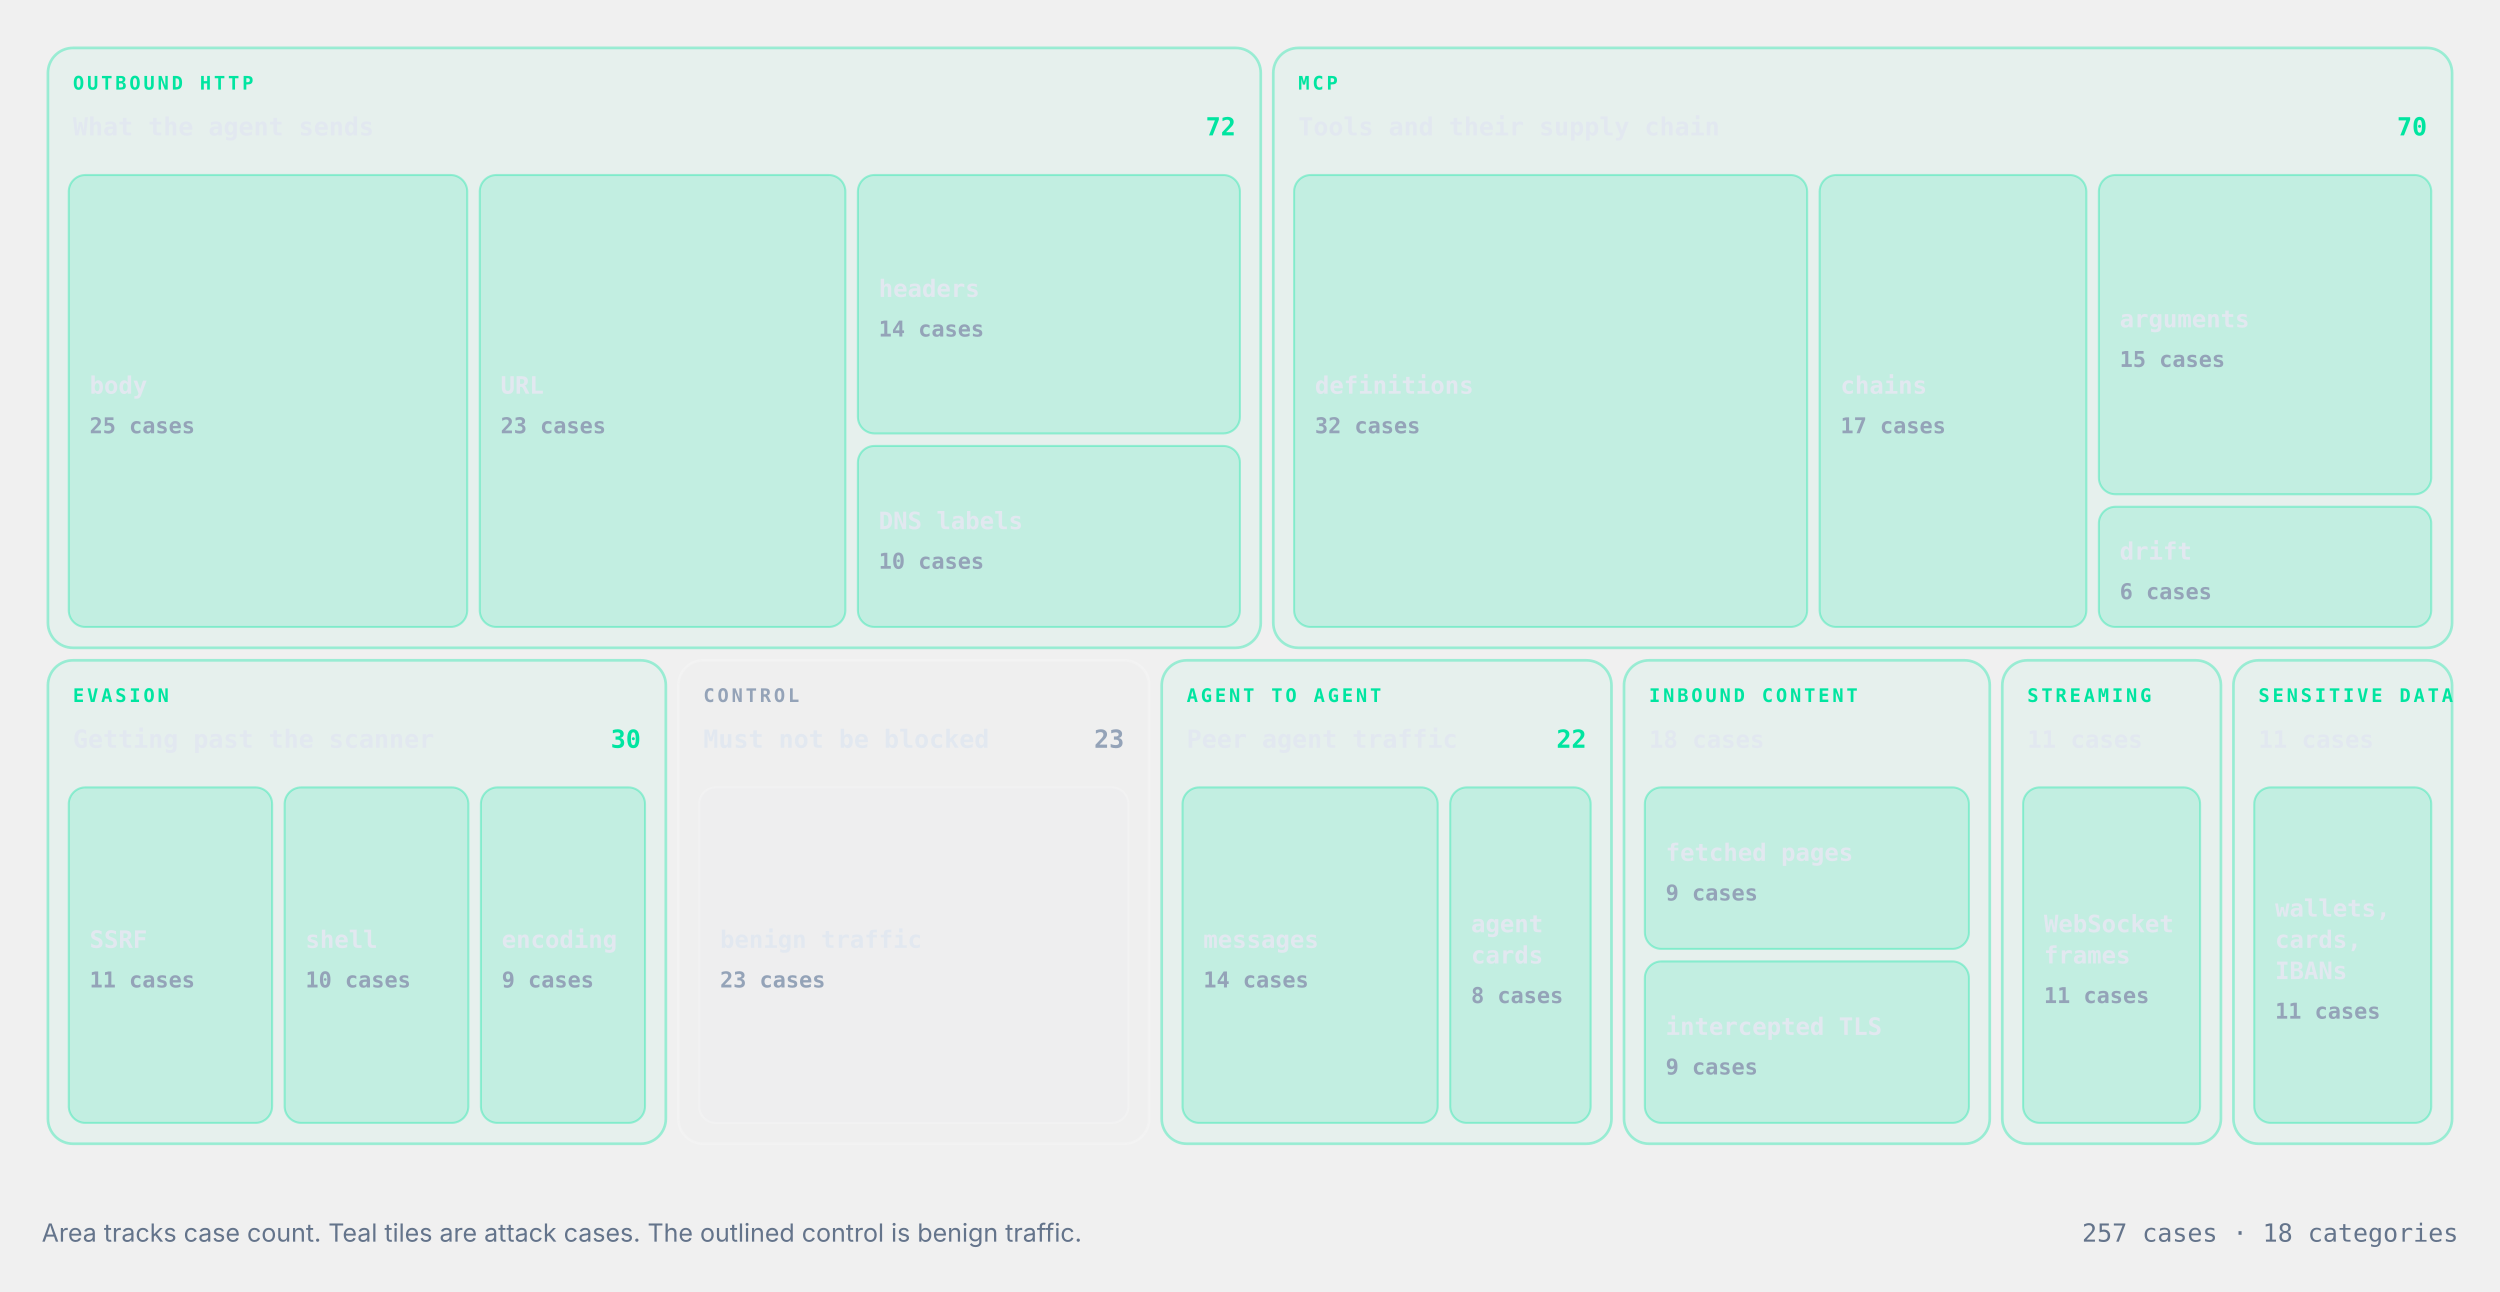
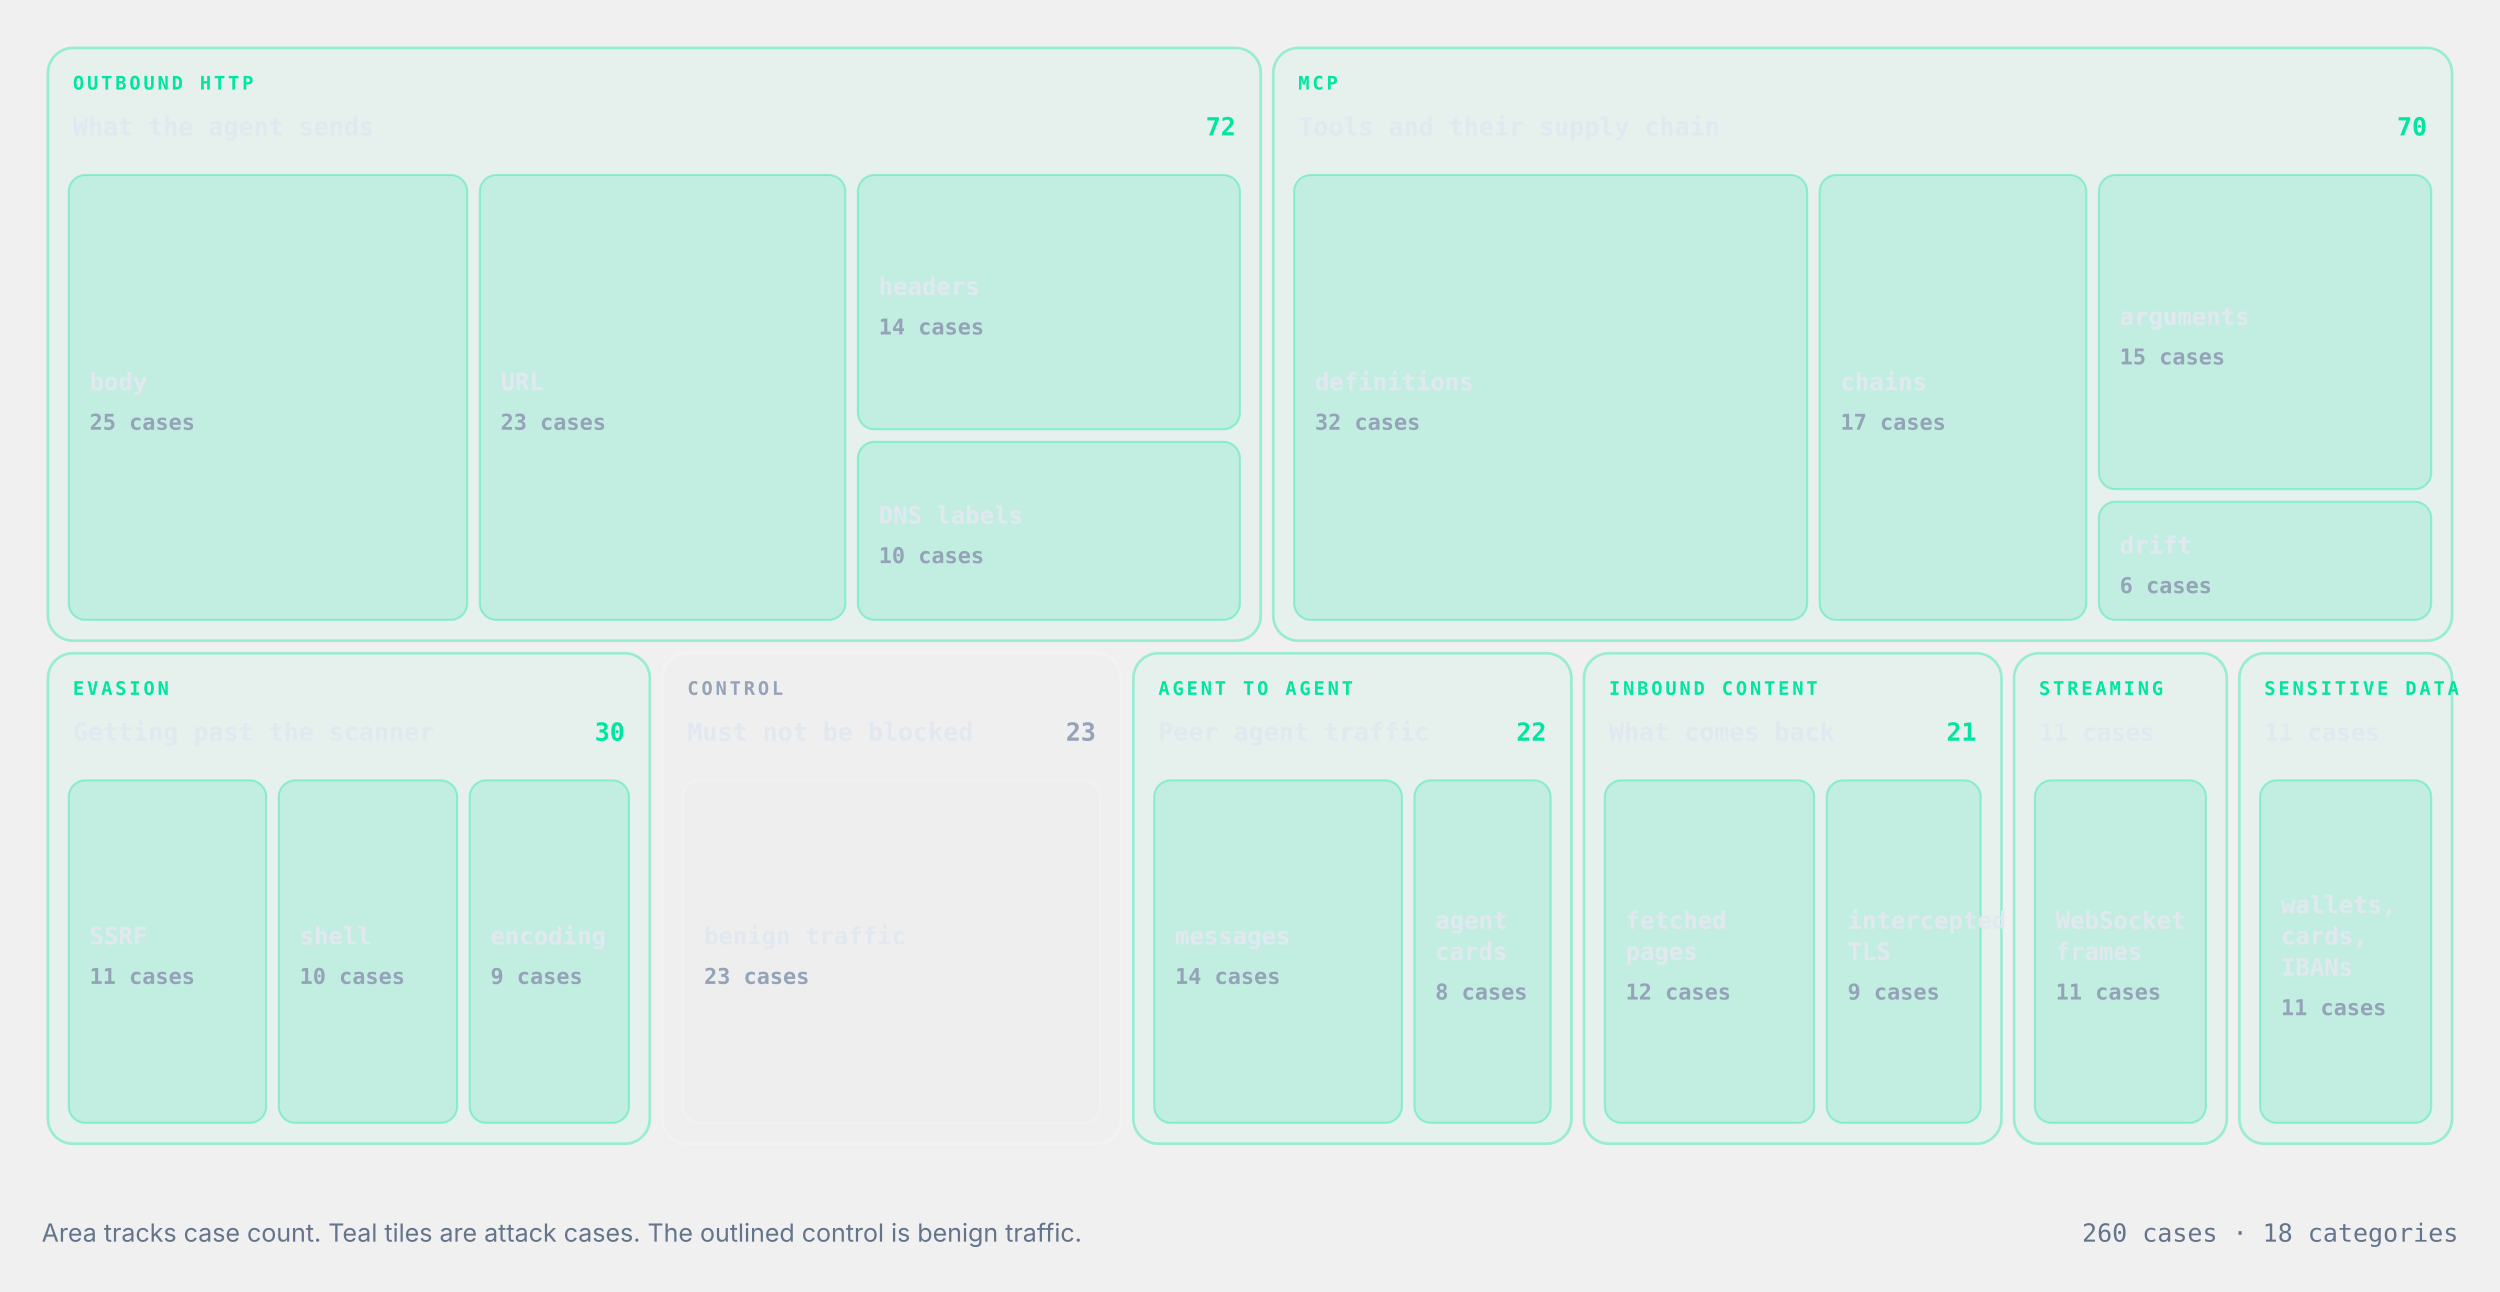
- <svg xmlns="http://www.w3.org/2000/svg" width="1200" height="620" viewBox="0 0 1200 620" role="img" aria-label="The corpus as a treemap where area is case count. Groups by attacked surface: What the agent sends 72 cases, What comes back 18 cases, Tools and their supply chain 70 cases, Peer agent traffic 22 cases, Long-lived connections 11 cases, Getting past the scanner 30 cases, High-value payloads 11 cases, Must not be blocked 23 cases. The benign control group is outlined because it is scored on the false-positive axis.">
-   <rect x="23" y="23" width="582.17" height="287.95" rx="12" fill="#00e5a0" fill-opacity="0.045" stroke="#00e5a0" stroke-opacity="0.35" stroke-width="1.3" data-role="coverage-group" data-group="outbound http" data-count="72" />
-   <rect x="33" y="84" width="191.28" height="216.95" rx="8" fill="#00e5a0" fill-opacity="0.16" stroke="#00e5a0" stroke-opacity="0.35" stroke-width="1" data-role="coverage-category" data-category="request_body" data-count="25" />
-   <text x="43" y="188.97" font-family="'JetBrains Mono', 'JetBrainsMono Nerd Font', 'Fira Code', ui-monospace, SFMono-Regular, Menlo, monospace" font-size="11.5" fill="#e2e8f0" font-weight="650">body</text>
-   <text x="43" y="207.97" font-family="'JetBrains Mono', 'JetBrainsMono Nerd Font', 'Fira Code', ui-monospace, SFMono-Regular, Menlo, monospace" font-size="10.5" fill="#94a3b8" font-weight="600">25 cases</text>
-   <rect x="230.28" y="84" width="175.5" height="216.95" rx="8" fill="#00e5a0" fill-opacity="0.16" stroke="#00e5a0" stroke-opacity="0.35" stroke-width="1" data-role="coverage-category" data-category="url" data-count="23" />
-   <text x="240.28" y="188.97" font-family="'JetBrains Mono', 'JetBrainsMono Nerd Font', 'Fira Code', ui-monospace, SFMono-Regular, Menlo, monospace" font-size="11.5" fill="#e2e8f0" font-weight="650">URL</text>
-   <text x="240.28" y="207.97" font-family="'JetBrains Mono', 'JetBrainsMono Nerd Font', 'Fira Code', ui-monospace, SFMono-Regular, Menlo, monospace" font-size="10.5" fill="#94a3b8" font-weight="600">23 cases</text>
-   <rect x="411.78" y="84" width="183.39" height="124.05" rx="8" fill="#00e5a0" fill-opacity="0.16" stroke="#00e5a0" stroke-opacity="0.35" stroke-width="1" data-role="coverage-category" data-category="headers" data-count="14" />
-   <text x="421.78" y="142.53" font-family="'JetBrains Mono', 'JetBrainsMono Nerd Font', 'Fira Code', ui-monospace, SFMono-Regular, Menlo, monospace" font-size="11.5" fill="#e2e8f0" font-weight="650">headers</text>
-   <text x="421.78" y="161.53" font-family="'JetBrains Mono', 'JetBrainsMono Nerd Font', 'Fira Code', ui-monospace, SFMono-Regular, Menlo, monospace" font-size="10.5" fill="#94a3b8" font-weight="600">14 cases</text>
-   <rect x="411.78" y="214.05" width="183.39" height="86.89" rx="8" fill="#00e5a0" fill-opacity="0.16" stroke="#00e5a0" stroke-opacity="0.35" stroke-width="1" data-role="coverage-category" data-category="hostname_exfiltration" data-count="10" />
-   <text x="421.78" y="254" font-family="'JetBrains Mono', 'JetBrainsMono Nerd Font', 'Fira Code', ui-monospace, SFMono-Regular, Menlo, monospace" font-size="11.5" fill="#e2e8f0" font-weight="650">DNS labels</text>
-   <text x="421.78" y="273" font-family="'JetBrains Mono', 'JetBrainsMono Nerd Font', 'Fira Code', ui-monospace, SFMono-Regular, Menlo, monospace" font-size="10.5" fill="#94a3b8" font-weight="600">10 cases</text>
+ <svg xmlns="http://www.w3.org/2000/svg" width="1200" height="620" viewBox="0 0 1200 620" role="img" aria-label="The corpus as a treemap where area is case count. Groups by attacked surface: What the agent sends 72 cases, What comes back 21 cases, Tools and their supply chain 70 cases, Peer agent traffic 22 cases, Long-lived connections 11 cases, Getting past the scanner 30 cases, High-value payloads 11 cases, Must not be blocked 23 cases. The benign control group is outlined because it is scored on the false-positive axis.">
+   <rect x="23" y="23" width="582.17" height="284.55" rx="12" fill="#00e5a0" fill-opacity="0.045" stroke="#00e5a0" stroke-opacity="0.35" stroke-width="1.3" data-role="coverage-group" data-group="outbound http" data-count="72" />
+   <rect x="33" y="84" width="191.28" height="213.55" rx="8" fill="#00e5a0" fill-opacity="0.16" stroke="#00e5a0" stroke-opacity="0.35" stroke-width="1" data-role="coverage-category" data-category="request_body" data-count="25" />
+   <text x="43" y="187.28" font-family="'JetBrains Mono', 'JetBrainsMono Nerd Font', 'Fira Code', ui-monospace, SFMono-Regular, Menlo, monospace" font-size="11.5" fill="#e2e8f0" font-weight="650">body</text>
+   <text x="43" y="206.28" font-family="'JetBrains Mono', 'JetBrainsMono Nerd Font', 'Fira Code', ui-monospace, SFMono-Regular, Menlo, monospace" font-size="10.5" fill="#94a3b8" font-weight="600">25 cases</text>
+   <rect x="230.28" y="84" width="175.5" height="213.55" rx="8" fill="#00e5a0" fill-opacity="0.16" stroke="#00e5a0" stroke-opacity="0.35" stroke-width="1" data-role="coverage-category" data-category="url" data-count="23" />
+   <text x="240.28" y="187.28" font-family="'JetBrains Mono', 'JetBrainsMono Nerd Font', 'Fira Code', ui-monospace, SFMono-Regular, Menlo, monospace" font-size="11.5" fill="#e2e8f0" font-weight="650">URL</text>
+   <text x="240.28" y="206.28" font-family="'JetBrains Mono', 'JetBrainsMono Nerd Font', 'Fira Code', ui-monospace, SFMono-Regular, Menlo, monospace" font-size="10.5" fill="#94a3b8" font-weight="600">23 cases</text>
+   <rect x="411.78" y="84" width="183.39" height="122.07" rx="8" fill="#00e5a0" fill-opacity="0.16" stroke="#00e5a0" stroke-opacity="0.35" stroke-width="1" data-role="coverage-category" data-category="headers" data-count="14" />
+   <text x="421.78" y="141.54" font-family="'JetBrains Mono', 'JetBrainsMono Nerd Font', 'Fira Code', ui-monospace, SFMono-Regular, Menlo, monospace" font-size="11.5" fill="#e2e8f0" font-weight="650">headers</text>
+   <text x="421.78" y="160.54" font-family="'JetBrains Mono', 'JetBrainsMono Nerd Font', 'Fira Code', ui-monospace, SFMono-Regular, Menlo, monospace" font-size="10.5" fill="#94a3b8" font-weight="600">14 cases</text>
+   <rect x="411.78" y="212.07" width="183.39" height="85.48" rx="8" fill="#00e5a0" fill-opacity="0.16" stroke="#00e5a0" stroke-opacity="0.35" stroke-width="1" data-role="coverage-category" data-category="hostname_exfiltration" data-count="10" />
+   <text x="421.78" y="251.31" font-family="'JetBrains Mono', 'JetBrainsMono Nerd Font', 'Fira Code', ui-monospace, SFMono-Regular, Menlo, monospace" font-size="11.5" fill="#e2e8f0" font-weight="650">DNS labels</text>
+   <text x="421.78" y="270.31" font-family="'JetBrains Mono', 'JetBrainsMono Nerd Font', 'Fira Code', ui-monospace, SFMono-Regular, Menlo, monospace" font-size="10.5" fill="#94a3b8" font-weight="600">10 cases</text>
  <text x="35" y="43" font-family="'JetBrains Mono', 'JetBrainsMono Nerd Font', 'Fira Code', ui-monospace, SFMono-Regular, Menlo, monospace" font-size="9" fill="#00e5a0" font-weight="600" letter-spacing="0.15em">OUTBOUND HTTP</text>
  <text x="35" y="65" font-family="'JetBrains Mono', 'JetBrainsMono Nerd Font', 'Fira Code', ui-monospace, SFMono-Regular, Menlo, monospace" font-size="12" fill="#e2e8f0" font-weight="700">What the agent sends</text>
  <text x="593.17" y="65" font-family="'JetBrains Mono', 'JetBrainsMono Nerd Font', 'Fira Code', ui-monospace, SFMono-Regular, Menlo, monospace" font-size="12" fill="#00e5a0" font-weight="700" text-anchor="end">72</text>
-   <rect x="611.17" y="23" width="565.83" height="287.95" rx="12" fill="#00e5a0" fill-opacity="0.045" stroke="#00e5a0" stroke-opacity="0.35" stroke-width="1.3" data-role="coverage-group" data-group="mcp" data-count="70" />
-   <rect x="621.17" y="84" width="246.27" height="216.95" rx="8" fill="#00e5a0" fill-opacity="0.16" stroke="#00e5a0" stroke-opacity="0.35" stroke-width="1" data-role="coverage-category" data-category="mcp_tool" data-count="32" />
-   <text x="631.17" y="188.97" font-family="'JetBrains Mono', 'JetBrainsMono Nerd Font', 'Fira Code', ui-monospace, SFMono-Regular, Menlo, monospace" font-size="11.5" fill="#e2e8f0" font-weight="650">definitions</text>
-   <text x="631.17" y="207.97" font-family="'JetBrains Mono', 'JetBrainsMono Nerd Font', 'Fira Code', ui-monospace, SFMono-Regular, Menlo, monospace" font-size="10.5" fill="#94a3b8" font-weight="600">32 cases</text>
-   <rect x="873.43" y="84" width="128.02" height="216.95" rx="8" fill="#00e5a0" fill-opacity="0.16" stroke="#00e5a0" stroke-opacity="0.35" stroke-width="1" data-role="coverage-category" data-category="mcp_chain" data-count="17" />
-   <text x="883.43" y="188.97" font-family="'JetBrains Mono', 'JetBrainsMono Nerd Font', 'Fira Code', ui-monospace, SFMono-Regular, Menlo, monospace" font-size="11.5" fill="#e2e8f0" font-weight="650">chains</text>
-   <text x="883.43" y="207.97" font-family="'JetBrains Mono', 'JetBrainsMono Nerd Font', 'Fira Code', ui-monospace, SFMono-Regular, Menlo, monospace" font-size="10.5" fill="#94a3b8" font-weight="600">17 cases</text>
-   <rect x="1007.45" y="84" width="159.55" height="153.25" rx="8" fill="#00e5a0" fill-opacity="0.16" stroke="#00e5a0" stroke-opacity="0.35" stroke-width="1" data-role="coverage-category" data-category="mcp_input" data-count="15" />
-   <text x="1017.45" y="157.12" font-family="'JetBrains Mono', 'JetBrainsMono Nerd Font', 'Fira Code', ui-monospace, SFMono-Regular, Menlo, monospace" font-size="11.5" fill="#e2e8f0" font-weight="650">arguments</text>
-   <text x="1017.45" y="176.12" font-family="'JetBrains Mono', 'JetBrainsMono Nerd Font', 'Fira Code', ui-monospace, SFMono-Regular, Menlo, monospace" font-size="10.5" fill="#94a3b8" font-weight="600">15 cases</text>
-   <rect x="1007.45" y="243.25" width="159.55" height="57.7" rx="8" fill="#00e5a0" fill-opacity="0.16" stroke="#00e5a0" stroke-opacity="0.35" stroke-width="1" data-role="coverage-category" data-category="mcp_drift" data-count="6" />
-   <text x="1017.45" y="268.6" font-family="'JetBrains Mono', 'JetBrainsMono Nerd Font', 'Fira Code', ui-monospace, SFMono-Regular, Menlo, monospace" font-size="11.5" fill="#e2e8f0" font-weight="650">drift</text>
-   <text x="1017.45" y="287.6" font-family="'JetBrains Mono', 'JetBrainsMono Nerd Font', 'Fira Code', ui-monospace, SFMono-Regular, Menlo, monospace" font-size="10.5" fill="#94a3b8" font-weight="600">6 cases</text>
+   <rect x="611.17" y="23" width="565.83" height="284.55" rx="12" fill="#00e5a0" fill-opacity="0.045" stroke="#00e5a0" stroke-opacity="0.35" stroke-width="1.3" data-role="coverage-group" data-group="mcp" data-count="70" />
+   <rect x="621.17" y="84" width="246.27" height="213.55" rx="8" fill="#00e5a0" fill-opacity="0.16" stroke="#00e5a0" stroke-opacity="0.35" stroke-width="1" data-role="coverage-category" data-category="mcp_tool" data-count="32" />
+   <text x="631.17" y="187.28" font-family="'JetBrains Mono', 'JetBrainsMono Nerd Font', 'Fira Code', ui-monospace, SFMono-Regular, Menlo, monospace" font-size="11.5" fill="#e2e8f0" font-weight="650">definitions</text>
+   <text x="631.17" y="206.28" font-family="'JetBrains Mono', 'JetBrainsMono Nerd Font', 'Fira Code', ui-monospace, SFMono-Regular, Menlo, monospace" font-size="10.5" fill="#94a3b8" font-weight="600">32 cases</text>
+   <rect x="873.43" y="84" width="128.02" height="213.55" rx="8" fill="#00e5a0" fill-opacity="0.16" stroke="#00e5a0" stroke-opacity="0.35" stroke-width="1" data-role="coverage-category" data-category="mcp_chain" data-count="17" />
+   <text x="883.43" y="187.28" font-family="'JetBrains Mono', 'JetBrainsMono Nerd Font', 'Fira Code', ui-monospace, SFMono-Regular, Menlo, monospace" font-size="11.5" fill="#e2e8f0" font-weight="650">chains</text>
+   <text x="883.43" y="206.28" font-family="'JetBrains Mono', 'JetBrainsMono Nerd Font', 'Fira Code', ui-monospace, SFMono-Regular, Menlo, monospace" font-size="10.5" fill="#94a3b8" font-weight="600">17 cases</text>
+   <rect x="1007.45" y="84" width="159.55" height="150.82" rx="8" fill="#00e5a0" fill-opacity="0.16" stroke="#00e5a0" stroke-opacity="0.35" stroke-width="1" data-role="coverage-category" data-category="mcp_input" data-count="15" />
+   <text x="1017.45" y="155.91" font-family="'JetBrains Mono', 'JetBrainsMono Nerd Font', 'Fira Code', ui-monospace, SFMono-Regular, Menlo, monospace" font-size="11.5" fill="#e2e8f0" font-weight="650">arguments</text>
+   <text x="1017.45" y="174.91" font-family="'JetBrains Mono', 'JetBrainsMono Nerd Font', 'Fira Code', ui-monospace, SFMono-Regular, Menlo, monospace" font-size="10.5" fill="#94a3b8" font-weight="600">15 cases</text>
+   <rect x="1007.45" y="240.82" width="159.55" height="56.73" rx="8" fill="#00e5a0" fill-opacity="0.16" stroke="#00e5a0" stroke-opacity="0.35" stroke-width="1" data-role="coverage-category" data-category="mcp_drift" data-count="6" />
+   <text x="1017.45" y="265.69" font-family="'JetBrains Mono', 'JetBrainsMono Nerd Font', 'Fira Code', ui-monospace, SFMono-Regular, Menlo, monospace" font-size="11.5" fill="#e2e8f0" font-weight="650">drift</text>
+   <text x="1017.45" y="284.69" font-family="'JetBrains Mono', 'JetBrainsMono Nerd Font', 'Fira Code', ui-monospace, SFMono-Regular, Menlo, monospace" font-size="10.5" fill="#94a3b8" font-weight="600">6 cases</text>
  <text x="623.17" y="43" font-family="'JetBrains Mono', 'JetBrainsMono Nerd Font', 'Fira Code', ui-monospace, SFMono-Regular, Menlo, monospace" font-size="9" fill="#00e5a0" font-weight="600" letter-spacing="0.15em">MCP</text>
  <text x="623.17" y="65" font-family="'JetBrains Mono', 'JetBrainsMono Nerd Font', 'Fira Code', ui-monospace, SFMono-Regular, Menlo, monospace" font-size="12" fill="#e2e8f0" font-weight="700">Tools and their supply chain</text>
  <text x="1165" y="65" font-family="'JetBrains Mono', 'JetBrainsMono Nerd Font', 'Fira Code', ui-monospace, SFMono-Regular, Menlo, monospace" font-size="12" fill="#00e5a0" font-weight="700" text-anchor="end">70</text>
-   <rect x="23" y="316.95" width="296.61" height="232.05" rx="12" fill="#00e5a0" fill-opacity="0.045" stroke="#00e5a0" stroke-opacity="0.35" stroke-width="1.3" data-role="coverage-group" data-group="evasion" data-count="30" />
-   <rect x="33" y="377.95" width="97.62" height="161.05" rx="8" fill="#00e5a0" fill-opacity="0.16" stroke="#00e5a0" stroke-opacity="0.35" stroke-width="1" data-role="coverage-category" data-category="ssrf_bypass" data-count="11" />
-   <text x="43" y="454.97" font-family="'JetBrains Mono', 'JetBrainsMono Nerd Font', 'Fira Code', ui-monospace, SFMono-Regular, Menlo, monospace" font-size="11.5" fill="#e2e8f0" font-weight="650">SSRF</text>
-   <text x="43" y="473.97" font-family="'JetBrains Mono', 'JetBrainsMono Nerd Font', 'Fira Code', ui-monospace, SFMono-Regular, Menlo, monospace" font-size="10.5" fill="#94a3b8" font-weight="600">11 cases</text>
-   <rect x="136.62" y="377.95" width="88.2" height="161.05" rx="8" fill="#00e5a0" fill-opacity="0.16" stroke="#00e5a0" stroke-opacity="0.35" stroke-width="1" data-role="coverage-category" data-category="shell_obfuscation" data-count="10" />
-   <text x="146.62" y="454.97" font-family="'JetBrains Mono', 'JetBrainsMono Nerd Font', 'Fira Code', ui-monospace, SFMono-Regular, Menlo, monospace" font-size="11.5" fill="#e2e8f0" font-weight="650">shell</text>
-   <text x="146.62" y="473.97" font-family="'JetBrains Mono', 'JetBrainsMono Nerd Font', 'Fira Code', ui-monospace, SFMono-Regular, Menlo, monospace" font-size="10.5" fill="#94a3b8" font-weight="600">10 cases</text>
-   <rect x="230.83" y="377.95" width="78.78" height="161.05" rx="8" fill="#00e5a0" fill-opacity="0.16" stroke="#00e5a0" stroke-opacity="0.35" stroke-width="1" data-role="coverage-category" data-category="encoding_evasion" data-count="9" />
-   <text x="240.83" y="454.97" font-family="'JetBrains Mono', 'JetBrainsMono Nerd Font', 'Fira Code', ui-monospace, SFMono-Regular, Menlo, monospace" font-size="11.5" fill="#e2e8f0" font-weight="650">encoding</text>
-   <text x="240.83" y="473.97" font-family="'JetBrains Mono', 'JetBrainsMono Nerd Font', 'Fira Code', ui-monospace, SFMono-Regular, Menlo, monospace" font-size="10.5" fill="#94a3b8" font-weight="600">9 cases</text>
-   <text x="35" y="336.95" font-family="'JetBrains Mono', 'JetBrainsMono Nerd Font', 'Fira Code', ui-monospace, SFMono-Regular, Menlo, monospace" font-size="9" fill="#00e5a0" font-weight="600" letter-spacing="0.15em">EVASION</text>
-   <text x="35" y="358.95" font-family="'JetBrains Mono', 'JetBrainsMono Nerd Font', 'Fira Code', ui-monospace, SFMono-Regular, Menlo, monospace" font-size="12" fill="#e2e8f0" font-weight="700">Getting past the scanner</text>
-   <text x="307.61" y="358.95" font-family="'JetBrains Mono', 'JetBrainsMono Nerd Font', 'Fira Code', ui-monospace, SFMono-Regular, Menlo, monospace" font-size="12" fill="#00e5a0" font-weight="700" text-anchor="end">30</text>
-   <rect x="325.61" y="316.95" width="226" height="232.05" rx="12" fill="#e2e8f0" fill-opacity="0.02" stroke="#ffffff" stroke-opacity="0.18" stroke-width="1.3" data-role="coverage-group" data-group="control" data-count="23" />
-   <rect x="335.61" y="377.95" width="206" height="161.05" rx="8" fill="#e2e8f0" fill-opacity="0.025" stroke="#ffffff" stroke-opacity="0.18" stroke-width="1" data-role="coverage-category" data-category="false_positive" data-count="23" />
-   <text x="345.61" y="454.97" font-family="'JetBrains Mono', 'JetBrainsMono Nerd Font', 'Fira Code', ui-monospace, SFMono-Regular, Menlo, monospace" font-size="11.5" fill="#e2e8f0" font-weight="650">benign traffic</text>
-   <text x="345.61" y="473.97" font-family="'JetBrains Mono', 'JetBrainsMono Nerd Font', 'Fira Code', ui-monospace, SFMono-Regular, Menlo, monospace" font-size="10.5" fill="#94a3b8" font-weight="600">23 cases</text>
-   <text x="337.61" y="336.95" font-family="'JetBrains Mono', 'JetBrainsMono Nerd Font', 'Fira Code', ui-monospace, SFMono-Regular, Menlo, monospace" font-size="9" fill="#94a3b8" font-weight="600" letter-spacing="0.15em">CONTROL</text>
-   <text x="337.61" y="358.95" font-family="'JetBrains Mono', 'JetBrainsMono Nerd Font', 'Fira Code', ui-monospace, SFMono-Regular, Menlo, monospace" font-size="12" fill="#e2e8f0" font-weight="700">Must not be blocked</text>
-   <text x="539.61" y="358.95" font-family="'JetBrains Mono', 'JetBrainsMono Nerd Font', 'Fira Code', ui-monospace, SFMono-Regular, Menlo, monospace" font-size="12" fill="#94a3b8" font-weight="700" text-anchor="end">23</text>
-   <rect x="557.61" y="316.95" width="215.91" height="232.05" rx="12" fill="#00e5a0" fill-opacity="0.045" stroke="#00e5a0" stroke-opacity="0.35" stroke-width="1.3" data-role="coverage-group" data-group="agent to agent" data-count="22" />
-   <rect x="567.61" y="377.95" width="122.49" height="161.05" rx="8" fill="#00e5a0" fill-opacity="0.16" stroke="#00e5a0" stroke-opacity="0.35" stroke-width="1" data-role="coverage-category" data-category="a2a_message" data-count="14" />
-   <text x="577.61" y="454.97" font-family="'JetBrains Mono', 'JetBrainsMono Nerd Font', 'Fira Code', ui-monospace, SFMono-Regular, Menlo, monospace" font-size="11.5" fill="#e2e8f0" font-weight="650">messages</text>
-   <text x="577.61" y="473.97" font-family="'JetBrains Mono', 'JetBrainsMono Nerd Font', 'Fira Code', ui-monospace, SFMono-Regular, Menlo, monospace" font-size="10.5" fill="#94a3b8" font-weight="600">14 cases</text>
-   <rect x="696.1" y="377.95" width="67.42" height="161.05" rx="8" fill="#00e5a0" fill-opacity="0.16" stroke="#00e5a0" stroke-opacity="0.35" stroke-width="1" data-role="coverage-category" data-category="a2a_agent_card" data-count="8" />
-   <text x="706.1" y="447.47" font-family="'JetBrains Mono', 'JetBrainsMono Nerd Font', 'Fira Code', ui-monospace, SFMono-Regular, Menlo, monospace" font-size="11.5" fill="#e2e8f0" font-weight="650">agent</text>
-   <text x="706.1" y="462.47" font-family="'JetBrains Mono', 'JetBrainsMono Nerd Font', 'Fira Code', ui-monospace, SFMono-Regular, Menlo, monospace" font-size="11.5" fill="#e2e8f0" font-weight="650">cards</text>
-   <text x="706.1" y="481.47" font-family="'JetBrains Mono', 'JetBrainsMono Nerd Font', 'Fira Code', ui-monospace, SFMono-Regular, Menlo, monospace" font-size="10.5" fill="#94a3b8" font-weight="600">8 cases</text>
-   <text x="569.61" y="336.95" font-family="'JetBrains Mono', 'JetBrainsMono Nerd Font', 'Fira Code', ui-monospace, SFMono-Regular, Menlo, monospace" font-size="9" fill="#00e5a0" font-weight="600" letter-spacing="0.15em">AGENT TO AGENT</text>
-   <text x="569.61" y="358.95" font-family="'JetBrains Mono', 'JetBrainsMono Nerd Font', 'Fira Code', ui-monospace, SFMono-Regular, Menlo, monospace" font-size="12" fill="#e2e8f0" font-weight="700">Peer agent traffic</text>
-   <text x="761.52" y="358.95" font-family="'JetBrains Mono', 'JetBrainsMono Nerd Font', 'Fira Code', ui-monospace, SFMono-Regular, Menlo, monospace" font-size="12" fill="#00e5a0" font-weight="700" text-anchor="end">22</text>
-   <rect x="779.52" y="316.95" width="175.57" height="232.05" rx="12" fill="#00e5a0" fill-opacity="0.045" stroke="#00e5a0" stroke-opacity="0.35" stroke-width="1.3" data-role="coverage-group" data-group="inbound content" data-count="18" />
-   <rect x="789.52" y="377.95" width="155.57" height="77.53" rx="8" fill="#00e5a0" fill-opacity="0.16" stroke="#00e5a0" stroke-opacity="0.35" stroke-width="1" data-role="coverage-category" data-category="response_fetch" data-count="9" />
-   <text x="799.52" y="413.21" font-family="'JetBrains Mono', 'JetBrainsMono Nerd Font', 'Fira Code', ui-monospace, SFMono-Regular, Menlo, monospace" font-size="11.5" fill="#e2e8f0" font-weight="650">fetched pages</text>
-   <text x="799.52" y="432.21" font-family="'JetBrains Mono', 'JetBrainsMono Nerd Font', 'Fira Code', ui-monospace, SFMono-Regular, Menlo, monospace" font-size="10.5" fill="#94a3b8" font-weight="600">9 cases</text>
-   <rect x="789.52" y="461.47" width="155.57" height="77.53" rx="8" fill="#00e5a0" fill-opacity="0.16" stroke="#00e5a0" stroke-opacity="0.35" stroke-width="1" data-role="coverage-category" data-category="response_mitm" data-count="9" />
-   <text x="799.52" y="496.74" font-family="'JetBrains Mono', 'JetBrainsMono Nerd Font', 'Fira Code', ui-monospace, SFMono-Regular, Menlo, monospace" font-size="11.5" fill="#e2e8f0" font-weight="650">intercepted TLS</text>
-   <text x="799.52" y="515.74" font-family="'JetBrains Mono', 'JetBrainsMono Nerd Font', 'Fira Code', ui-monospace, SFMono-Regular, Menlo, monospace" font-size="10.5" fill="#94a3b8" font-weight="600">9 cases</text>
-   <text x="791.52" y="336.95" font-family="'JetBrains Mono', 'JetBrainsMono Nerd Font', 'Fira Code', ui-monospace, SFMono-Regular, Menlo, monospace" font-size="9" fill="#00e5a0" font-weight="600" letter-spacing="0.15em">INBOUND CONTENT</text>
-   <text x="791.52" y="358.95" font-family="'JetBrains Mono', 'JetBrainsMono Nerd Font', 'Fira Code', ui-monospace, SFMono-Regular, Menlo, monospace" font-size="11.5" fill="#e2e8f0" font-weight="700">18 cases</text>
-   <rect x="961.09" y="316.95" width="104.96" height="232.05" rx="12" fill="#00e5a0" fill-opacity="0.045" stroke="#00e5a0" stroke-opacity="0.35" stroke-width="1.3" data-role="coverage-group" data-group="streaming" data-count="11" />
-   <rect x="971.09" y="377.95" width="84.96" height="161.05" rx="8" fill="#00e5a0" fill-opacity="0.16" stroke="#00e5a0" stroke-opacity="0.35" stroke-width="1" data-role="coverage-category" data-category="websocket_dlp" data-count="11" />
-   <text x="981.09" y="447.47" font-family="'JetBrains Mono', 'JetBrainsMono Nerd Font', 'Fira Code', ui-monospace, SFMono-Regular, Menlo, monospace" font-size="11.5" fill="#e2e8f0" font-weight="650">WebSocket</text>
-   <text x="981.09" y="462.47" font-family="'JetBrains Mono', 'JetBrainsMono Nerd Font', 'Fira Code', ui-monospace, SFMono-Regular, Menlo, monospace" font-size="11.5" fill="#e2e8f0" font-weight="650">frames</text>
-   <text x="981.09" y="481.47" font-family="'JetBrains Mono', 'JetBrainsMono Nerd Font', 'Fira Code', ui-monospace, SFMono-Regular, Menlo, monospace" font-size="10.5" fill="#94a3b8" font-weight="600">11 cases</text>
-   <text x="973.09" y="336.95" font-family="'JetBrains Mono', 'JetBrainsMono Nerd Font', 'Fira Code', ui-monospace, SFMono-Regular, Menlo, monospace" font-size="9" fill="#00e5a0" font-weight="600" letter-spacing="0.15em">STREAMING</text>
-   <text x="973.09" y="358.95" font-family="'JetBrains Mono', 'JetBrainsMono Nerd Font', 'Fira Code', ui-monospace, SFMono-Regular, Menlo, monospace" font-size="11.5" fill="#e2e8f0" font-weight="700">11 cases</text>
-   <rect x="1072.04" y="316.95" width="104.96" height="232.05" rx="12" fill="#00e5a0" fill-opacity="0.045" stroke="#00e5a0" stroke-opacity="0.35" stroke-width="1.3" data-role="coverage-group" data-group="sensitive data" data-count="11" />
-   <rect x="1082.04" y="377.95" width="84.96" height="161.05" rx="8" fill="#00e5a0" fill-opacity="0.16" stroke="#00e5a0" stroke-opacity="0.35" stroke-width="1" data-role="coverage-category" data-category="crypto_financial" data-count="11" />
-   <text x="1092.04" y="439.97" font-family="'JetBrains Mono', 'JetBrainsMono Nerd Font', 'Fira Code', ui-monospace, SFMono-Regular, Menlo, monospace" font-size="11.5" fill="#e2e8f0" font-weight="650">wallets,</text>
-   <text x="1092.04" y="454.97" font-family="'JetBrains Mono', 'JetBrainsMono Nerd Font', 'Fira Code', ui-monospace, SFMono-Regular, Menlo, monospace" font-size="11.5" fill="#e2e8f0" font-weight="650">cards,</text>
-   <text x="1092.04" y="469.97" font-family="'JetBrains Mono', 'JetBrainsMono Nerd Font', 'Fira Code', ui-monospace, SFMono-Regular, Menlo, monospace" font-size="11.5" fill="#e2e8f0" font-weight="650">IBANs</text>
-   <text x="1092.04" y="488.97" font-family="'JetBrains Mono', 'JetBrainsMono Nerd Font', 'Fira Code', ui-monospace, SFMono-Regular, Menlo, monospace" font-size="10.5" fill="#94a3b8" font-weight="600">11 cases</text>
-   <text x="1084.04" y="336.95" font-family="'JetBrains Mono', 'JetBrainsMono Nerd Font', 'Fira Code', ui-monospace, SFMono-Regular, Menlo, monospace" font-size="9" fill="#00e5a0" font-weight="600" letter-spacing="0.15em">SENSITIVE DATA</text>
-   <text x="1084.04" y="358.95" font-family="'JetBrains Mono', 'JetBrainsMono Nerd Font', 'Fira Code', ui-monospace, SFMono-Regular, Menlo, monospace" font-size="11.5" fill="#e2e8f0" font-weight="700">11 cases</text>
+   <rect x="23" y="313.55" width="288.92" height="235.45" rx="12" fill="#00e5a0" fill-opacity="0.045" stroke="#00e5a0" stroke-opacity="0.35" stroke-width="1.3" data-role="coverage-group" data-group="evasion" data-count="30" />
+   <rect x="33" y="374.55" width="94.8" height="164.45" rx="8" fill="#00e5a0" fill-opacity="0.16" stroke="#00e5a0" stroke-opacity="0.35" stroke-width="1" data-role="coverage-category" data-category="ssrf_bypass" data-count="11" />
+   <text x="43" y="453.28" font-family="'JetBrains Mono', 'JetBrainsMono Nerd Font', 'Fira Code', ui-monospace, SFMono-Regular, Menlo, monospace" font-size="11.5" fill="#e2e8f0" font-weight="650">SSRF</text>
+   <text x="43" y="472.28" font-family="'JetBrains Mono', 'JetBrainsMono Nerd Font', 'Fira Code', ui-monospace, SFMono-Regular, Menlo, monospace" font-size="10.5" fill="#94a3b8" font-weight="600">11 cases</text>
+   <rect x="133.8" y="374.55" width="85.64" height="164.45" rx="8" fill="#00e5a0" fill-opacity="0.16" stroke="#00e5a0" stroke-opacity="0.35" stroke-width="1" data-role="coverage-category" data-category="shell_obfuscation" data-count="10" />
+   <text x="143.8" y="453.28" font-family="'JetBrains Mono', 'JetBrainsMono Nerd Font', 'Fira Code', ui-monospace, SFMono-Regular, Menlo, monospace" font-size="11.5" fill="#e2e8f0" font-weight="650">shell</text>
+   <text x="143.8" y="472.28" font-family="'JetBrains Mono', 'JetBrainsMono Nerd Font', 'Fira Code', ui-monospace, SFMono-Regular, Menlo, monospace" font-size="10.5" fill="#94a3b8" font-weight="600">10 cases</text>
+   <rect x="225.44" y="374.55" width="76.47" height="164.45" rx="8" fill="#00e5a0" fill-opacity="0.16" stroke="#00e5a0" stroke-opacity="0.35" stroke-width="1" data-role="coverage-category" data-category="encoding_evasion" data-count="9" />
+   <text x="235.44" y="453.28" font-family="'JetBrains Mono', 'JetBrainsMono Nerd Font', 'Fira Code', ui-monospace, SFMono-Regular, Menlo, monospace" font-size="11.5" fill="#e2e8f0" font-weight="650">encoding</text>
+   <text x="235.44" y="472.28" font-family="'JetBrains Mono', 'JetBrainsMono Nerd Font', 'Fira Code', ui-monospace, SFMono-Regular, Menlo, monospace" font-size="10.5" fill="#94a3b8" font-weight="600">9 cases</text>
+   <text x="35" y="333.55" font-family="'JetBrains Mono', 'JetBrainsMono Nerd Font', 'Fira Code', ui-monospace, SFMono-Regular, Menlo, monospace" font-size="9" fill="#00e5a0" font-weight="600" letter-spacing="0.15em">EVASION</text>
+   <text x="35" y="355.55" font-family="'JetBrains Mono', 'JetBrainsMono Nerd Font', 'Fira Code', ui-monospace, SFMono-Regular, Menlo, monospace" font-size="12" fill="#e2e8f0" font-weight="700">Getting past the scanner</text>
+   <text x="299.92" y="355.55" font-family="'JetBrains Mono', 'JetBrainsMono Nerd Font', 'Fira Code', ui-monospace, SFMono-Regular, Menlo, monospace" font-size="12" fill="#00e5a0" font-weight="700" text-anchor="end">30</text>
+   <rect x="317.92" y="313.55" width="220.1" height="235.45" rx="12" fill="#e2e8f0" fill-opacity="0.02" stroke="#ffffff" stroke-opacity="0.18" stroke-width="1.3" data-role="coverage-group" data-group="control" data-count="23" />
+   <rect x="327.92" y="374.55" width="200.1" height="164.45" rx="8" fill="#e2e8f0" fill-opacity="0.025" stroke="#ffffff" stroke-opacity="0.18" stroke-width="1" data-role="coverage-category" data-category="false_positive" data-count="23" />
+   <text x="337.92" y="453.28" font-family="'JetBrains Mono', 'JetBrainsMono Nerd Font', 'Fira Code', ui-monospace, SFMono-Regular, Menlo, monospace" font-size="11.5" fill="#e2e8f0" font-weight="650">benign traffic</text>
+   <text x="337.92" y="472.28" font-family="'JetBrains Mono', 'JetBrainsMono Nerd Font', 'Fira Code', ui-monospace, SFMono-Regular, Menlo, monospace" font-size="10.5" fill="#94a3b8" font-weight="600">23 cases</text>
+   <text x="329.92" y="333.55" font-family="'JetBrains Mono', 'JetBrainsMono Nerd Font', 'Fira Code', ui-monospace, SFMono-Regular, Menlo, monospace" font-size="9" fill="#94a3b8" font-weight="600" letter-spacing="0.15em">CONTROL</text>
+   <text x="329.92" y="355.55" font-family="'JetBrains Mono', 'JetBrainsMono Nerd Font', 'Fira Code', ui-monospace, SFMono-Regular, Menlo, monospace" font-size="12" fill="#e2e8f0" font-weight="700">Must not be blocked</text>
+   <text x="526.02" y="355.55" font-family="'JetBrains Mono', 'JetBrainsMono Nerd Font', 'Fira Code', ui-monospace, SFMono-Regular, Menlo, monospace" font-size="12" fill="#94a3b8" font-weight="700" text-anchor="end">23</text>
+   <rect x="544.02" y="313.55" width="210.27" height="235.45" rx="12" fill="#00e5a0" fill-opacity="0.045" stroke="#00e5a0" stroke-opacity="0.35" stroke-width="1.3" data-role="coverage-group" data-group="agent to agent" data-count="22" />
+   <rect x="554.02" y="374.55" width="118.9" height="164.45" rx="8" fill="#00e5a0" fill-opacity="0.16" stroke="#00e5a0" stroke-opacity="0.35" stroke-width="1" data-role="coverage-category" data-category="a2a_message" data-count="14" />
+   <text x="564.02" y="453.28" font-family="'JetBrains Mono', 'JetBrainsMono Nerd Font', 'Fira Code', ui-monospace, SFMono-Regular, Menlo, monospace" font-size="11.5" fill="#e2e8f0" font-weight="650">messages</text>
+   <text x="564.02" y="472.28" font-family="'JetBrains Mono', 'JetBrainsMono Nerd Font', 'Fira Code', ui-monospace, SFMono-Regular, Menlo, monospace" font-size="10.5" fill="#94a3b8" font-weight="600">14 cases</text>
+   <rect x="678.92" y="374.55" width="65.37" height="164.45" rx="8" fill="#00e5a0" fill-opacity="0.16" stroke="#00e5a0" stroke-opacity="0.35" stroke-width="1" data-role="coverage-category" data-category="a2a_agent_card" data-count="8" />
+   <text x="688.92" y="445.78" font-family="'JetBrains Mono', 'JetBrainsMono Nerd Font', 'Fira Code', ui-monospace, SFMono-Regular, Menlo, monospace" font-size="11.5" fill="#e2e8f0" font-weight="650">agent</text>
+   <text x="688.92" y="460.78" font-family="'JetBrains Mono', 'JetBrainsMono Nerd Font', 'Fira Code', ui-monospace, SFMono-Regular, Menlo, monospace" font-size="11.5" fill="#e2e8f0" font-weight="650">cards</text>
+   <text x="688.92" y="479.78" font-family="'JetBrains Mono', 'JetBrainsMono Nerd Font', 'Fira Code', ui-monospace, SFMono-Regular, Menlo, monospace" font-size="10.5" fill="#94a3b8" font-weight="600">8 cases</text>
+   <text x="556.02" y="333.55" font-family="'JetBrains Mono', 'JetBrainsMono Nerd Font', 'Fira Code', ui-monospace, SFMono-Regular, Menlo, monospace" font-size="9" fill="#00e5a0" font-weight="600" letter-spacing="0.15em">AGENT TO AGENT</text>
+   <text x="556.02" y="355.55" font-family="'JetBrains Mono', 'JetBrainsMono Nerd Font', 'Fira Code', ui-monospace, SFMono-Regular, Menlo, monospace" font-size="12" fill="#e2e8f0" font-weight="700">Peer agent traffic</text>
+   <text x="742.29" y="355.55" font-family="'JetBrains Mono', 'JetBrainsMono Nerd Font', 'Fira Code', ui-monospace, SFMono-Regular, Menlo, monospace" font-size="12" fill="#00e5a0" font-weight="700" text-anchor="end">22</text>
+   <rect x="760.29" y="313.55" width="200.44" height="235.45" rx="12" fill="#00e5a0" fill-opacity="0.045" stroke="#00e5a0" stroke-opacity="0.35" stroke-width="1.3" data-role="coverage-group" data-group="inbound content" data-count="21" />
+   <rect x="770.29" y="374.55" width="100.54" height="164.45" rx="8" fill="#00e5a0" fill-opacity="0.16" stroke="#00e5a0" stroke-opacity="0.35" stroke-width="1" data-role="coverage-category" data-category="response_fetch" data-count="12" />
+   <text x="780.29" y="445.78" font-family="'JetBrains Mono', 'JetBrainsMono Nerd Font', 'Fira Code', ui-monospace, SFMono-Regular, Menlo, monospace" font-size="11.5" fill="#e2e8f0" font-weight="650">fetched</text>
+   <text x="780.29" y="460.78" font-family="'JetBrains Mono', 'JetBrainsMono Nerd Font', 'Fira Code', ui-monospace, SFMono-Regular, Menlo, monospace" font-size="11.5" fill="#e2e8f0" font-weight="650">pages</text>
+   <text x="780.29" y="479.78" font-family="'JetBrains Mono', 'JetBrainsMono Nerd Font', 'Fira Code', ui-monospace, SFMono-Regular, Menlo, monospace" font-size="10.5" fill="#94a3b8" font-weight="600">12 cases</text>
+   <rect x="876.83" y="374.55" width="73.9" height="164.45" rx="8" fill="#00e5a0" fill-opacity="0.16" stroke="#00e5a0" stroke-opacity="0.35" stroke-width="1" data-role="coverage-category" data-category="response_mitm" data-count="9" />
+   <text x="886.83" y="445.78" font-family="'JetBrains Mono', 'JetBrainsMono Nerd Font', 'Fira Code', ui-monospace, SFMono-Regular, Menlo, monospace" font-size="11.5" fill="#e2e8f0" font-weight="650">intercepted</text>
+   <text x="886.83" y="460.78" font-family="'JetBrains Mono', 'JetBrainsMono Nerd Font', 'Fira Code', ui-monospace, SFMono-Regular, Menlo, monospace" font-size="11.5" fill="#e2e8f0" font-weight="650">TLS</text>
+   <text x="886.83" y="479.78" font-family="'JetBrains Mono', 'JetBrainsMono Nerd Font', 'Fira Code', ui-monospace, SFMono-Regular, Menlo, monospace" font-size="10.5" fill="#94a3b8" font-weight="600">9 cases</text>
+   <text x="772.29" y="333.55" font-family="'JetBrains Mono', 'JetBrainsMono Nerd Font', 'Fira Code', ui-monospace, SFMono-Regular, Menlo, monospace" font-size="9" fill="#00e5a0" font-weight="600" letter-spacing="0.15em">INBOUND CONTENT</text>
+   <text x="772.29" y="355.55" font-family="'JetBrains Mono', 'JetBrainsMono Nerd Font', 'Fira Code', ui-monospace, SFMono-Regular, Menlo, monospace" font-size="12" fill="#e2e8f0" font-weight="700">What comes back</text>
+   <text x="948.73" y="355.55" font-family="'JetBrains Mono', 'JetBrainsMono Nerd Font', 'Fira Code', ui-monospace, SFMono-Regular, Menlo, monospace" font-size="12" fill="#00e5a0" font-weight="700" text-anchor="end">21</text>
+   <rect x="966.73" y="313.55" width="102.14" height="235.45" rx="12" fill="#00e5a0" fill-opacity="0.045" stroke="#00e5a0" stroke-opacity="0.35" stroke-width="1.3" data-role="coverage-group" data-group="streaming" data-count="11" />
+   <rect x="976.73" y="374.55" width="82.14" height="164.45" rx="8" fill="#00e5a0" fill-opacity="0.16" stroke="#00e5a0" stroke-opacity="0.35" stroke-width="1" data-role="coverage-category" data-category="websocket_dlp" data-count="11" />
+   <text x="986.73" y="445.78" font-family="'JetBrains Mono', 'JetBrainsMono Nerd Font', 'Fira Code', ui-monospace, SFMono-Regular, Menlo, monospace" font-size="11.5" fill="#e2e8f0" font-weight="650">WebSocket</text>
+   <text x="986.73" y="460.78" font-family="'JetBrains Mono', 'JetBrainsMono Nerd Font', 'Fira Code', ui-monospace, SFMono-Regular, Menlo, monospace" font-size="11.5" fill="#e2e8f0" font-weight="650">frames</text>
+   <text x="986.73" y="479.78" font-family="'JetBrains Mono', 'JetBrainsMono Nerd Font', 'Fira Code', ui-monospace, SFMono-Regular, Menlo, monospace" font-size="10.5" fill="#94a3b8" font-weight="600">11 cases</text>
+   <text x="978.73" y="333.55" font-family="'JetBrains Mono', 'JetBrainsMono Nerd Font', 'Fira Code', ui-monospace, SFMono-Regular, Menlo, monospace" font-size="9" fill="#00e5a0" font-weight="600" letter-spacing="0.15em">STREAMING</text>
+   <text x="978.73" y="355.55" font-family="'JetBrains Mono', 'JetBrainsMono Nerd Font', 'Fira Code', ui-monospace, SFMono-Regular, Menlo, monospace" font-size="11.5" fill="#e2e8f0" font-weight="700">11 cases</text>
+   <rect x="1074.86" y="313.55" width="102.14" height="235.45" rx="12" fill="#00e5a0" fill-opacity="0.045" stroke="#00e5a0" stroke-opacity="0.35" stroke-width="1.3" data-role="coverage-group" data-group="sensitive data" data-count="11" />
+   <rect x="1084.86" y="374.55" width="82.14" height="164.45" rx="8" fill="#00e5a0" fill-opacity="0.16" stroke="#00e5a0" stroke-opacity="0.35" stroke-width="1" data-role="coverage-category" data-category="crypto_financial" data-count="11" />
+   <text x="1094.86" y="438.28" font-family="'JetBrains Mono', 'JetBrainsMono Nerd Font', 'Fira Code', ui-monospace, SFMono-Regular, Menlo, monospace" font-size="11.5" fill="#e2e8f0" font-weight="650">wallets,</text>
+   <text x="1094.86" y="453.28" font-family="'JetBrains Mono', 'JetBrainsMono Nerd Font', 'Fira Code', ui-monospace, SFMono-Regular, Menlo, monospace" font-size="11.5" fill="#e2e8f0" font-weight="650">cards,</text>
+   <text x="1094.86" y="468.28" font-family="'JetBrains Mono', 'JetBrainsMono Nerd Font', 'Fira Code', ui-monospace, SFMono-Regular, Menlo, monospace" font-size="11.5" fill="#e2e8f0" font-weight="650">IBANs</text>
+   <text x="1094.86" y="487.28" font-family="'JetBrains Mono', 'JetBrainsMono Nerd Font', 'Fira Code', ui-monospace, SFMono-Regular, Menlo, monospace" font-size="10.5" fill="#94a3b8" font-weight="600">11 cases</text>
+   <text x="1086.86" y="333.55" font-family="'JetBrains Mono', 'JetBrainsMono Nerd Font', 'Fira Code', ui-monospace, SFMono-Regular, Menlo, monospace" font-size="9" fill="#00e5a0" font-weight="600" letter-spacing="0.15em">SENSITIVE DATA</text>
+   <text x="1086.86" y="355.55" font-family="'JetBrains Mono', 'JetBrainsMono Nerd Font', 'Fira Code', ui-monospace, SFMono-Regular, Menlo, monospace" font-size="11.5" fill="#e2e8f0" font-weight="700">11 cases</text>
  <text x="20" y="596" font-family="Inter, system-ui, -apple-system, 'Segoe UI', Roboto, Helvetica, Arial, sans-serif" font-size="12" fill="#64748b">Area tracks case count. Teal tiles are attack cases. The outlined control is benign traffic.</text>
-   <text x="1180" y="596" font-family="'JetBrains Mono', 'JetBrainsMono Nerd Font', 'Fira Code', ui-monospace, SFMono-Regular, Menlo, monospace" font-size="12" fill="#64748b" text-anchor="end">257 cases · 18 categories</text>
+   <text x="1180" y="596" font-family="'JetBrains Mono', 'JetBrainsMono Nerd Font', 'Fira Code', ui-monospace, SFMono-Regular, Menlo, monospace" font-size="12" fill="#64748b" text-anchor="end">260 cases · 18 categories</text>
</svg>
